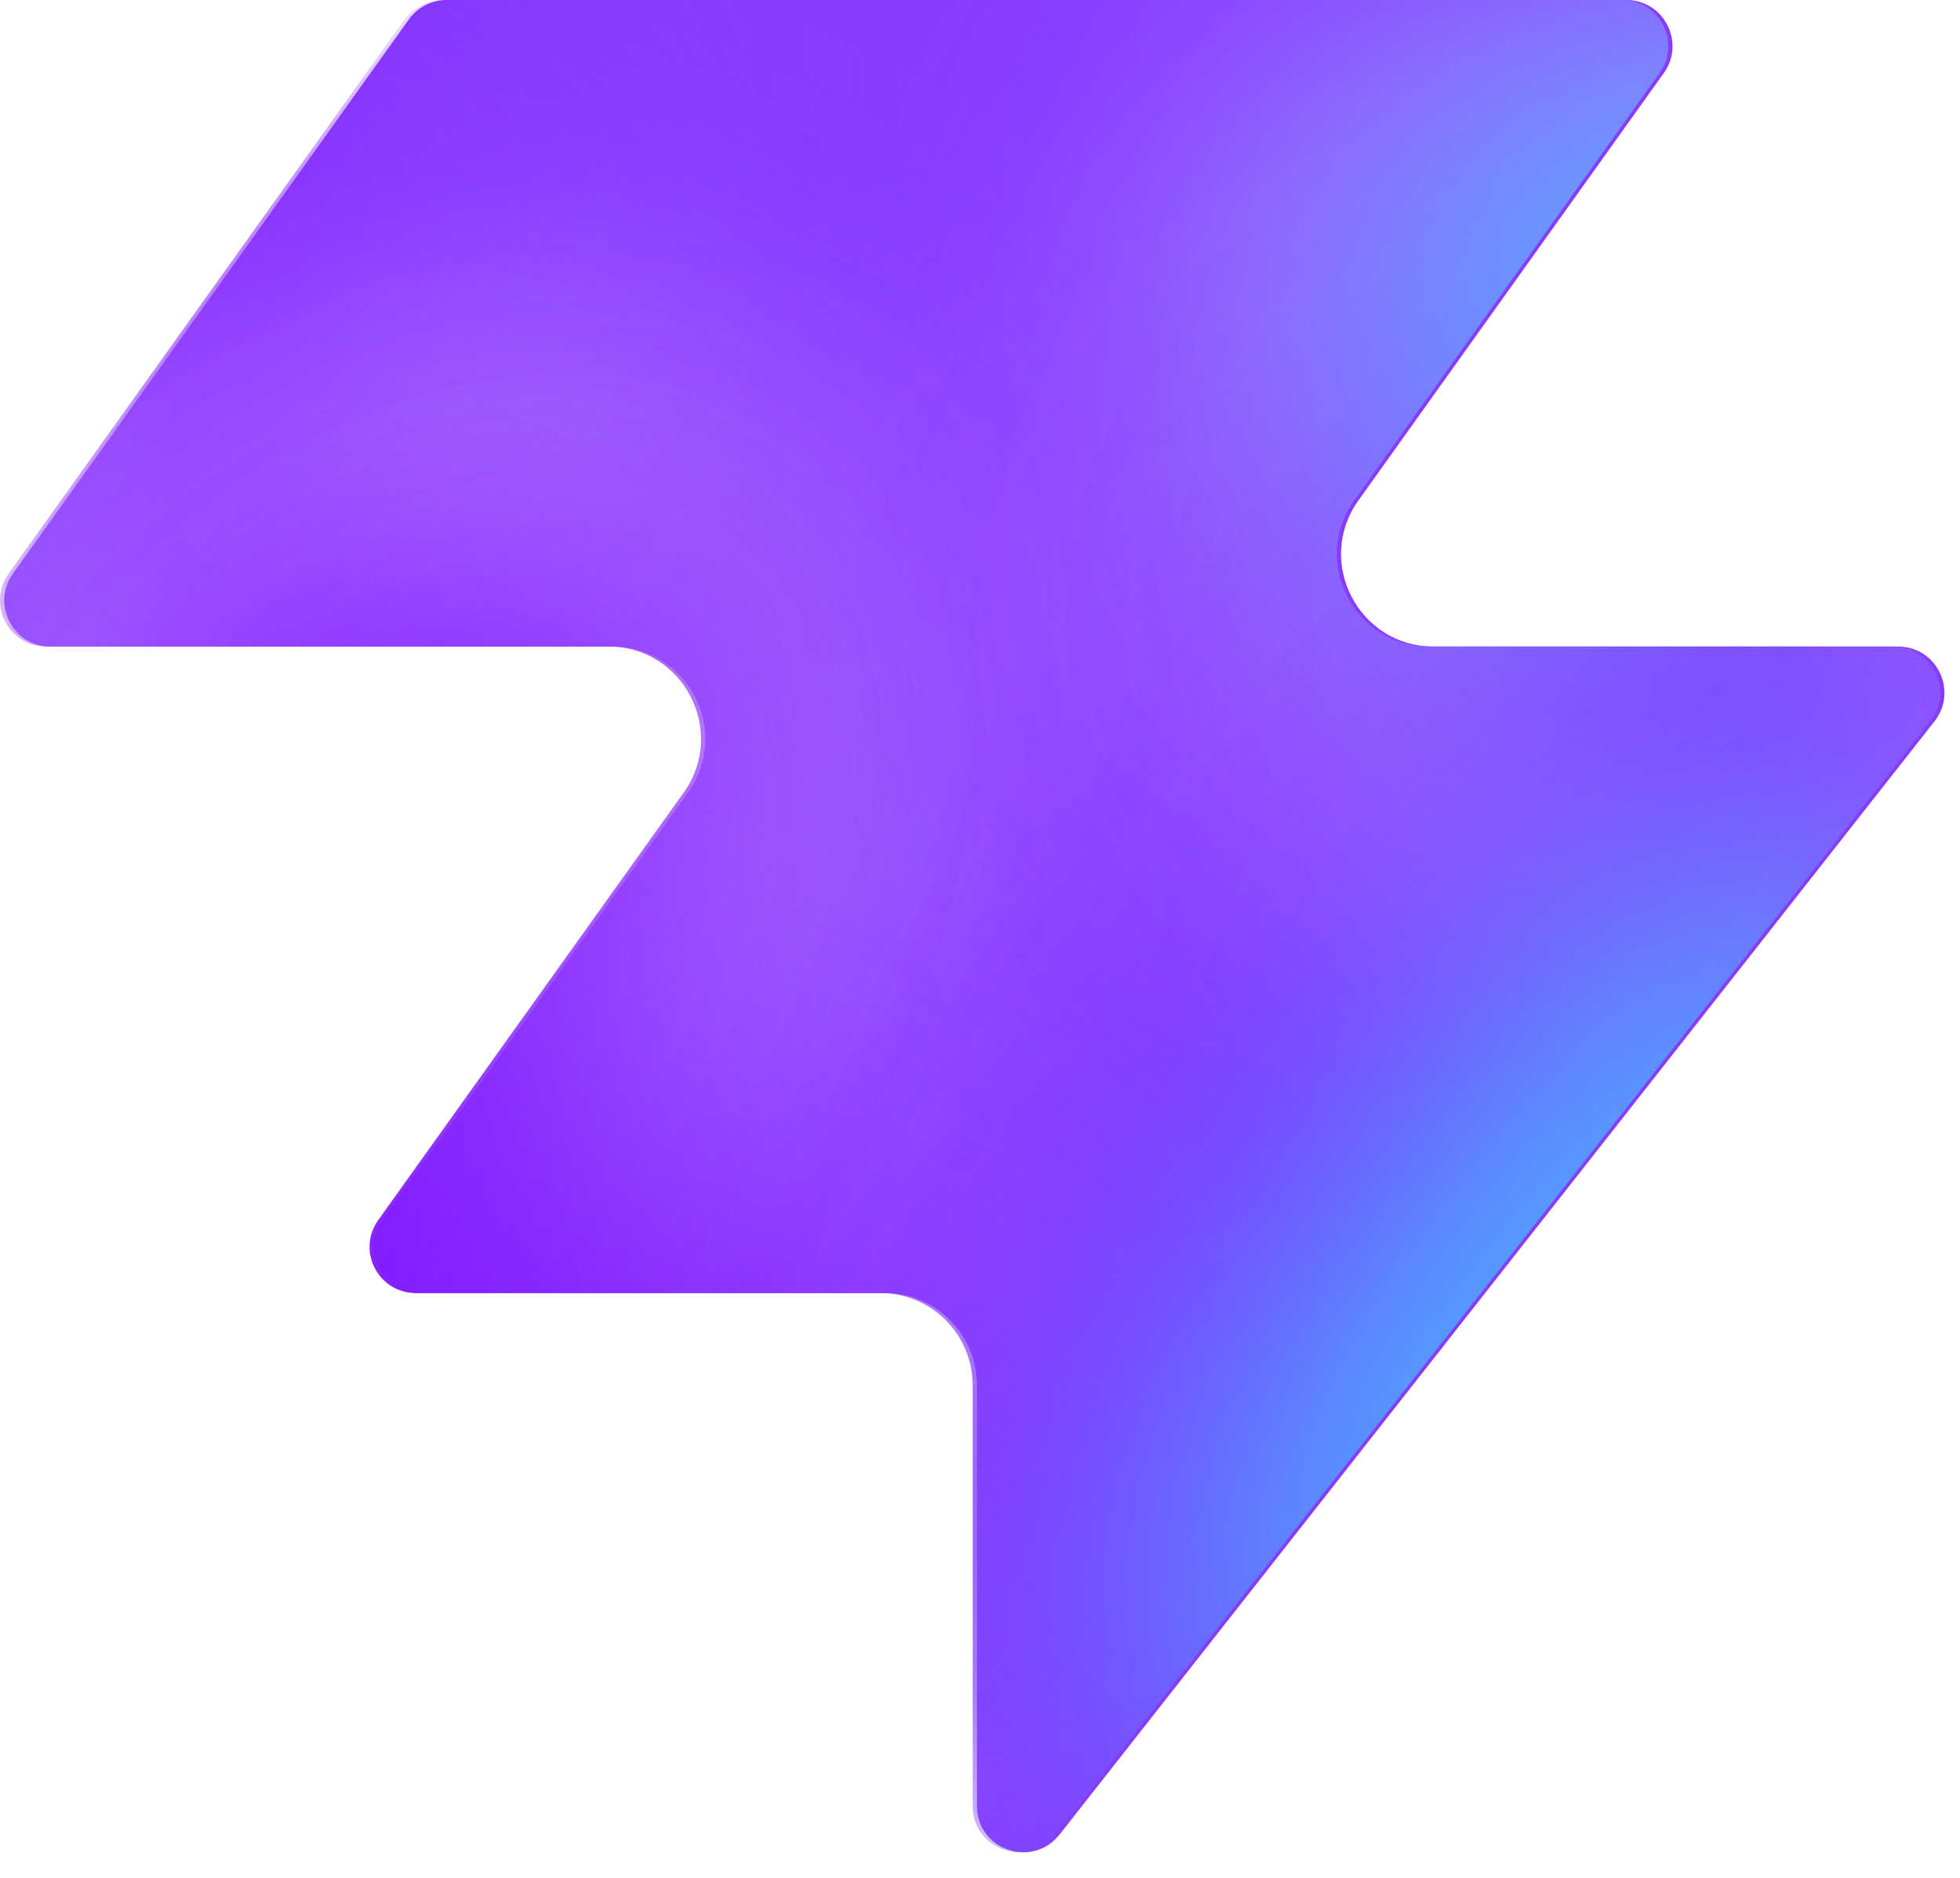
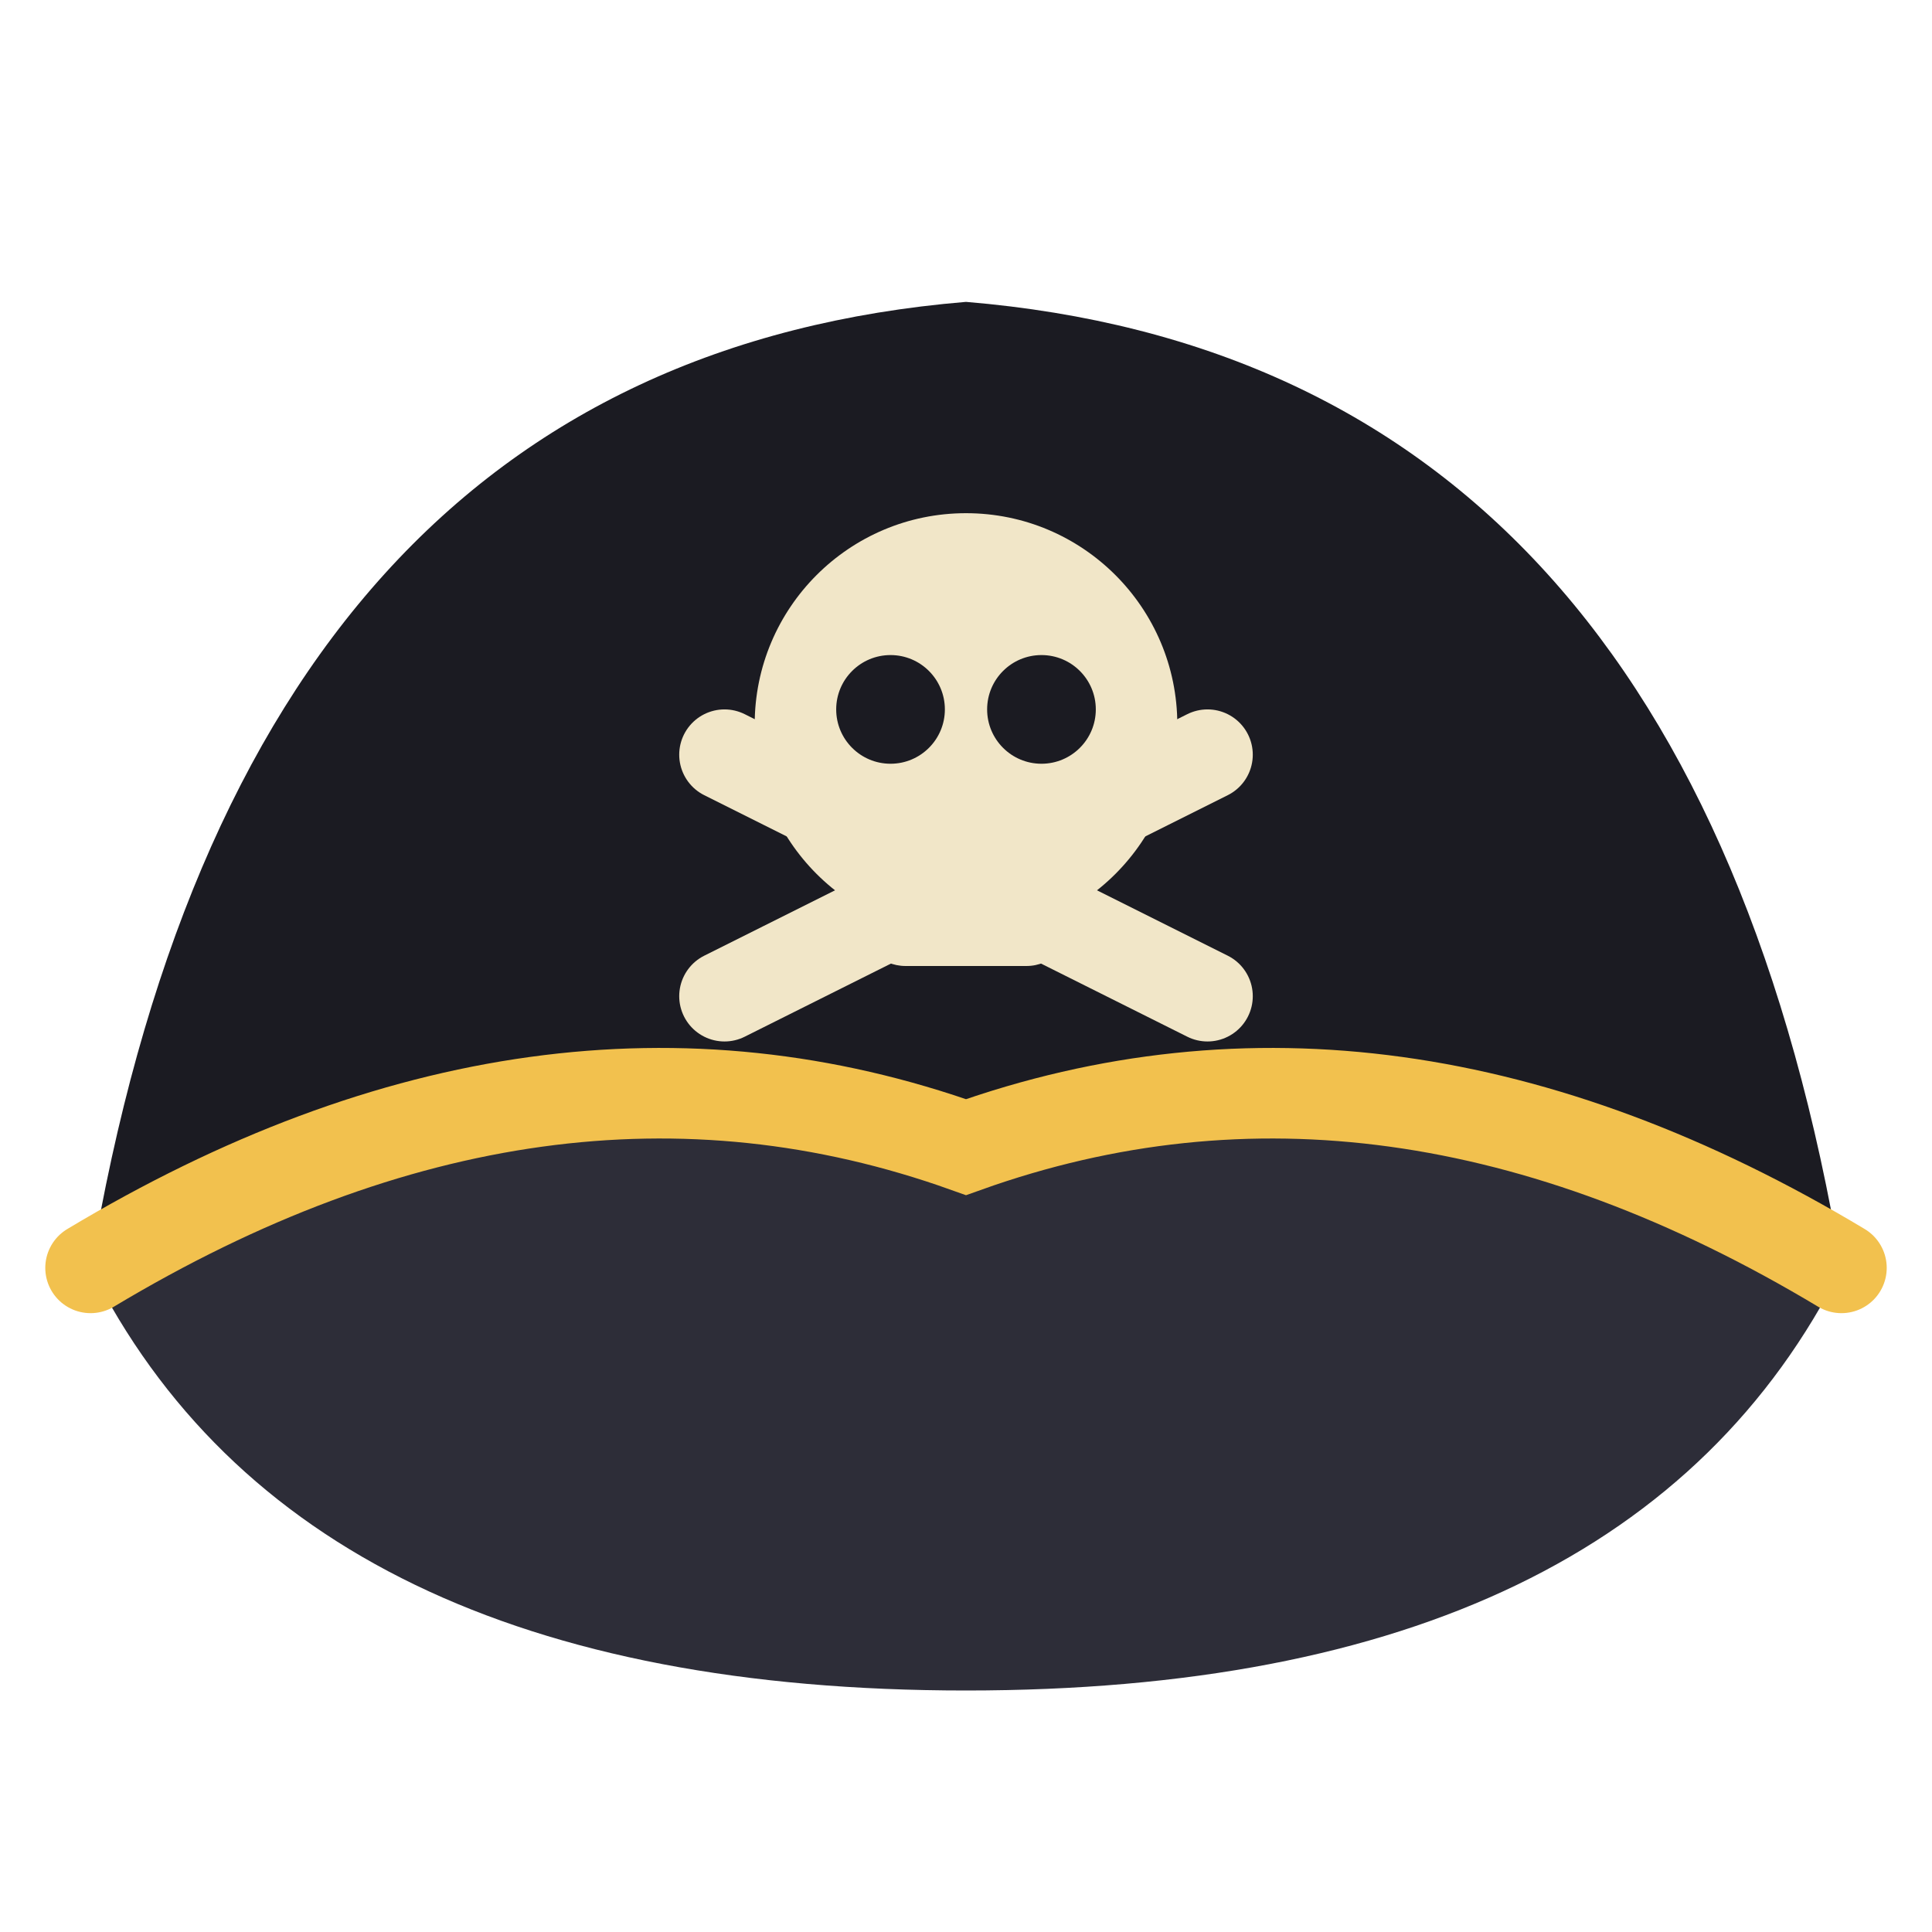
- <svg xmlns="http://www.w3.org/2000/svg" width="48" height="46" fill="none" viewBox="0 0 48 46">
-   <path fill="#863bff" d="M25.946 44.938c-.664.845-2.021.375-2.021-.698V33.937a2.26 2.26 0 0 0-2.262-2.262H10.287c-.92 0-1.456-1.04-.92-1.788l7.48-10.471c1.07-1.497 0-3.578-1.842-3.578H1.237c-.92 0-1.456-1.04-.92-1.788L10.013.474c.214-.297.556-.474.92-.474h28.894c.92 0 1.456 1.04.92 1.788l-7.48 10.471c-1.07 1.498 0 3.579 1.842 3.579h11.377c.943 0 1.473 1.088.89 1.83L25.947 44.94z" style="fill:#863bff;fill:color(display-p3 .525 .23 1);fill-opacity:1" />
-   <mask id="a" width="48" height="46" x="0" y="0" maskUnits="userSpaceOnUse" style="mask-type:alpha">
-     <path fill="#000" d="M25.842 44.938c-.664.844-2.021.375-2.021-.698V33.937a2.26 2.26 0 0 0-2.262-2.262H10.183c-.92 0-1.456-1.04-.92-1.788l7.48-10.471c1.07-1.498 0-3.579-1.842-3.579H1.133c-.92 0-1.456-1.04-.92-1.787L9.91.473c.214-.297.556-.474.92-.474h28.894c.92 0 1.456 1.04.92 1.788l-7.48 10.471c-1.07 1.498 0 3.578 1.842 3.578h11.377c.943 0 1.473 1.088.89 1.832L25.843 44.94z" style="fill:#000;fill-opacity:1" />
-   </mask>
-   <g mask="url(#a)">
-     <g filter="url(#b)">
-       <ellipse cx="5.508" cy="14.704" fill="#ede6ff" rx="5.508" ry="14.704" style="fill:#ede6ff;fill:color(display-p3 .927 .903 1);fill-opacity:1" transform="matrix(.00324 1 1 -.00324 -4.47 31.516)" />
-     </g>
-     <g filter="url(#c)">
-       <ellipse cx="10.399" cy="29.851" fill="#ede6ff" rx="10.399" ry="29.851" style="fill:#ede6ff;fill:color(display-p3 .927 .903 1);fill-opacity:1" transform="matrix(.00324 1 1 -.00324 -39.328 7.883)" />
-     </g>
-     <g filter="url(#d)">
-       <ellipse cx="5.508" cy="30.487" fill="#7e14ff" rx="5.508" ry="30.487" style="fill:#7e14ff;fill:color(display-p3 .492 .077 1);fill-opacity:1" transform="rotate(89.814 -25.913 -14.639)scale(1 -1)" />
-     </g>
-     <g filter="url(#e)">
-       <ellipse cx="5.508" cy="30.599" fill="#7e14ff" rx="5.508" ry="30.599" style="fill:#7e14ff;fill:color(display-p3 .492 .077 1);fill-opacity:1" transform="rotate(89.814 -32.644 -3.334)scale(1 -1)" />
-     </g>
-     <g filter="url(#f)">
-       <ellipse cx="5.508" cy="30.599" fill="#7e14ff" rx="5.508" ry="30.599" style="fill:#7e14ff;fill:color(display-p3 .492 .077 1);fill-opacity:1" transform="matrix(.00324 1 1 -.00324 -34.34 30.47)" />
-     </g>
-     <g filter="url(#g)">
-       <ellipse cx="14.072" cy="22.078" fill="#ede6ff" rx="14.072" ry="22.078" style="fill:#ede6ff;fill:color(display-p3 .927 .903 1);fill-opacity:1" transform="rotate(93.35 24.506 48.493)scale(-1 1)" />
-     </g>
-     <g filter="url(#h)">
-       <ellipse cx="3.47" cy="21.501" fill="#7e14ff" rx="3.47" ry="21.501" style="fill:#7e14ff;fill:color(display-p3 .492 .077 1);fill-opacity:1" transform="rotate(89.009 28.708 47.59)scale(-1 1)" />
-     </g>
-     <g filter="url(#i)">
-       <ellipse cx="3.47" cy="21.501" fill="#7e14ff" rx="3.47" ry="21.501" style="fill:#7e14ff;fill:color(display-p3 .492 .077 1);fill-opacity:1" transform="rotate(89.009 28.708 47.59)scale(-1 1)" />
-     </g>
-     <g filter="url(#j)">
-       <ellipse cx=".387" cy="8.972" fill="#7e14ff" rx="4.407" ry="29.108" style="fill:#7e14ff;fill:color(display-p3 .492 .077 1);fill-opacity:1" transform="rotate(39.51 .387 8.972)" />
-     </g>
-     <g filter="url(#k)">
-       <ellipse cx="47.523" cy="-6.092" fill="#7e14ff" rx="4.407" ry="29.108" style="fill:#7e14ff;fill:color(display-p3 .492 .077 1);fill-opacity:1" transform="rotate(37.892 47.523 -6.092)" />
-     </g>
-     <g filter="url(#l)">
-       <ellipse cx="41.412" cy="6.333" fill="#47bfff" rx="5.971" ry="9.665" style="fill:#47bfff;fill:color(display-p3 .28 .748 1);fill-opacity:1" transform="rotate(37.892 41.412 6.333)" />
-     </g>
-     <g filter="url(#m)">
-       <ellipse cx="-1.879" cy="38.332" fill="#7e14ff" rx="4.407" ry="29.108" style="fill:#7e14ff;fill:color(display-p3 .492 .077 1);fill-opacity:1" transform="rotate(37.892 -1.88 38.332)" />
-     </g>
-     <g filter="url(#n)">
-       <ellipse cx="-1.879" cy="38.332" fill="#7e14ff" rx="4.407" ry="29.108" style="fill:#7e14ff;fill:color(display-p3 .492 .077 1);fill-opacity:1" transform="rotate(37.892 -1.88 38.332)" />
-     </g>
-     <g filter="url(#o)">
-       <ellipse cx="35.651" cy="29.907" fill="#7e14ff" rx="4.407" ry="29.108" style="fill:#7e14ff;fill:color(display-p3 .492 .077 1);fill-opacity:1" transform="rotate(37.892 35.651 29.907)" />
-     </g>
-     <g filter="url(#p)">
-       <ellipse cx="38.418" cy="32.4" fill="#47bfff" rx="5.971" ry="15.297" style="fill:#47bfff;fill:color(display-p3 .28 .748 1);fill-opacity:1" transform="rotate(37.892 38.418 32.4)" />
-     </g>
-   </g>
-   <defs>
-     <filter id="b" width="60.045" height="41.654" x="-19.77" y="16.149" color-interpolation-filters="sRGB" filterUnits="userSpaceOnUse">
-       <feFlood flood-opacity="0" result="BackgroundImageFix" />
-       <feBlend in="SourceGraphic" in2="BackgroundImageFix" result="shape" />
-       <feGaussianBlur result="effect1_foregroundBlur_2002_17158" stdDeviation="7.659" />
-     </filter>
-     <filter id="c" width="90.34" height="51.437" x="-54.613" y="-7.533" color-interpolation-filters="sRGB" filterUnits="userSpaceOnUse">
-       <feFlood flood-opacity="0" result="BackgroundImageFix" />
-       <feBlend in="SourceGraphic" in2="BackgroundImageFix" result="shape" />
-       <feGaussianBlur result="effect1_foregroundBlur_2002_17158" stdDeviation="7.659" />
-     </filter>
-     <filter id="d" width="79.355" height="29.4" x="-49.64" y="2.03" color-interpolation-filters="sRGB" filterUnits="userSpaceOnUse">
-       <feFlood flood-opacity="0" result="BackgroundImageFix" />
-       <feBlend in="SourceGraphic" in2="BackgroundImageFix" result="shape" />
-       <feGaussianBlur result="effect1_foregroundBlur_2002_17158" stdDeviation="4.596" />
-     </filter>
-     <filter id="e" width="79.579" height="29.4" x="-45.045" y="20.029" color-interpolation-filters="sRGB" filterUnits="userSpaceOnUse">
-       <feFlood flood-opacity="0" result="BackgroundImageFix" />
-       <feBlend in="SourceGraphic" in2="BackgroundImageFix" result="shape" />
-       <feGaussianBlur result="effect1_foregroundBlur_2002_17158" stdDeviation="4.596" />
-     </filter>
-     <filter id="f" width="79.579" height="29.4" x="-43.513" y="21.178" color-interpolation-filters="sRGB" filterUnits="userSpaceOnUse">
-       <feFlood flood-opacity="0" result="BackgroundImageFix" />
-       <feBlend in="SourceGraphic" in2="BackgroundImageFix" result="shape" />
-       <feGaussianBlur result="effect1_foregroundBlur_2002_17158" stdDeviation="4.596" />
-     </filter>
-     <filter id="g" width="74.749" height="58.852" x="15.756" y="-17.901" color-interpolation-filters="sRGB" filterUnits="userSpaceOnUse">
-       <feFlood flood-opacity="0" result="BackgroundImageFix" />
-       <feBlend in="SourceGraphic" in2="BackgroundImageFix" result="shape" />
-       <feGaussianBlur result="effect1_foregroundBlur_2002_17158" stdDeviation="7.659" />
-     </filter>
-     <filter id="h" width="61.377" height="25.362" x="23.548" y="2.284" color-interpolation-filters="sRGB" filterUnits="userSpaceOnUse">
-       <feFlood flood-opacity="0" result="BackgroundImageFix" />
-       <feBlend in="SourceGraphic" in2="BackgroundImageFix" result="shape" />
-       <feGaussianBlur result="effect1_foregroundBlur_2002_17158" stdDeviation="4.596" />
-     </filter>
-     <filter id="i" width="61.377" height="25.362" x="23.548" y="2.284" color-interpolation-filters="sRGB" filterUnits="userSpaceOnUse">
-       <feFlood flood-opacity="0" result="BackgroundImageFix" />
-       <feBlend in="SourceGraphic" in2="BackgroundImageFix" result="shape" />
-       <feGaussianBlur result="effect1_foregroundBlur_2002_17158" stdDeviation="4.596" />
-     </filter>
-     <filter id="j" width="56.045" height="63.649" x="-27.636" y="-22.853" color-interpolation-filters="sRGB" filterUnits="userSpaceOnUse">
-       <feFlood flood-opacity="0" result="BackgroundImageFix" />
-       <feBlend in="SourceGraphic" in2="BackgroundImageFix" result="shape" />
-       <feGaussianBlur result="effect1_foregroundBlur_2002_17158" stdDeviation="4.596" />
-     </filter>
-     <filter id="k" width="54.814" height="64.646" x="20.116" y="-38.415" color-interpolation-filters="sRGB" filterUnits="userSpaceOnUse">
-       <feFlood flood-opacity="0" result="BackgroundImageFix" />
-       <feBlend in="SourceGraphic" in2="BackgroundImageFix" result="shape" />
-       <feGaussianBlur result="effect1_foregroundBlur_2002_17158" stdDeviation="4.596" />
-     </filter>
-     <filter id="l" width="33.541" height="35.313" x="24.641" y="-11.323" color-interpolation-filters="sRGB" filterUnits="userSpaceOnUse">
-       <feFlood flood-opacity="0" result="BackgroundImageFix" />
-       <feBlend in="SourceGraphic" in2="BackgroundImageFix" result="shape" />
-       <feGaussianBlur result="effect1_foregroundBlur_2002_17158" stdDeviation="4.596" />
-     </filter>
-     <filter id="m" width="54.814" height="64.646" x="-29.286" y="6.009" color-interpolation-filters="sRGB" filterUnits="userSpaceOnUse">
-       <feFlood flood-opacity="0" result="BackgroundImageFix" />
-       <feBlend in="SourceGraphic" in2="BackgroundImageFix" result="shape" />
-       <feGaussianBlur result="effect1_foregroundBlur_2002_17158" stdDeviation="4.596" />
-     </filter>
-     <filter id="n" width="54.814" height="64.646" x="-29.286" y="6.009" color-interpolation-filters="sRGB" filterUnits="userSpaceOnUse">
-       <feFlood flood-opacity="0" result="BackgroundImageFix" />
-       <feBlend in="SourceGraphic" in2="BackgroundImageFix" result="shape" />
-       <feGaussianBlur result="effect1_foregroundBlur_2002_17158" stdDeviation="4.596" />
-     </filter>
-     <filter id="o" width="54.814" height="64.646" x="8.244" y="-2.416" color-interpolation-filters="sRGB" filterUnits="userSpaceOnUse">
-       <feFlood flood-opacity="0" result="BackgroundImageFix" />
-       <feBlend in="SourceGraphic" in2="BackgroundImageFix" result="shape" />
-       <feGaussianBlur result="effect1_foregroundBlur_2002_17158" stdDeviation="4.596" />
-     </filter>
-     <filter id="p" width="39.409" height="43.623" x="18.713" y="10.588" color-interpolation-filters="sRGB" filterUnits="userSpaceOnUse">
-       <feFlood flood-opacity="0" result="BackgroundImageFix" />
-       <feBlend in="SourceGraphic" in2="BackgroundImageFix" result="shape" />
-       <feGaussianBlur result="effect1_foregroundBlur_2002_17158" stdDeviation="4.596" />
-     </filter>
-   </defs>
+ <svg xmlns="http://www.w3.org/2000/svg" viewBox="0 0 64 64">
+   <path d="M3 42 Q8 12 32 10 Q56 12 61 42 Q46 33 32 38 Q18 33 3 42 Z" fill="#1b1b22" />
+   <path d="M3 42 Q10 56 32 56 Q54 56 61 42 Q46 33 32 38 Q18 33 3 42 Z" fill="#2d2d38" />
+   <path d="M3 42 Q18 33 32 38 Q46 33 61 42" fill="none" stroke="#f2c14e" stroke-width="3" stroke-linecap="round" />
+   <path d="M24 33 L40 25 M40 33 L24 25" stroke="#f1e6c8" stroke-width="3" stroke-linecap="round" />
+   <circle cx="32" cy="24" r="7" fill="#f1e6c8" />
+   <rect x="28.5" y="27" width="7" height="5" rx="1.5" fill="#f1e6c8" />
+   <circle cx="29.5" cy="23.5" r="1.8" fill="#1b1b22" />
+   <circle cx="34.5" cy="23.5" r="1.8" fill="#1b1b22" />
</svg>
